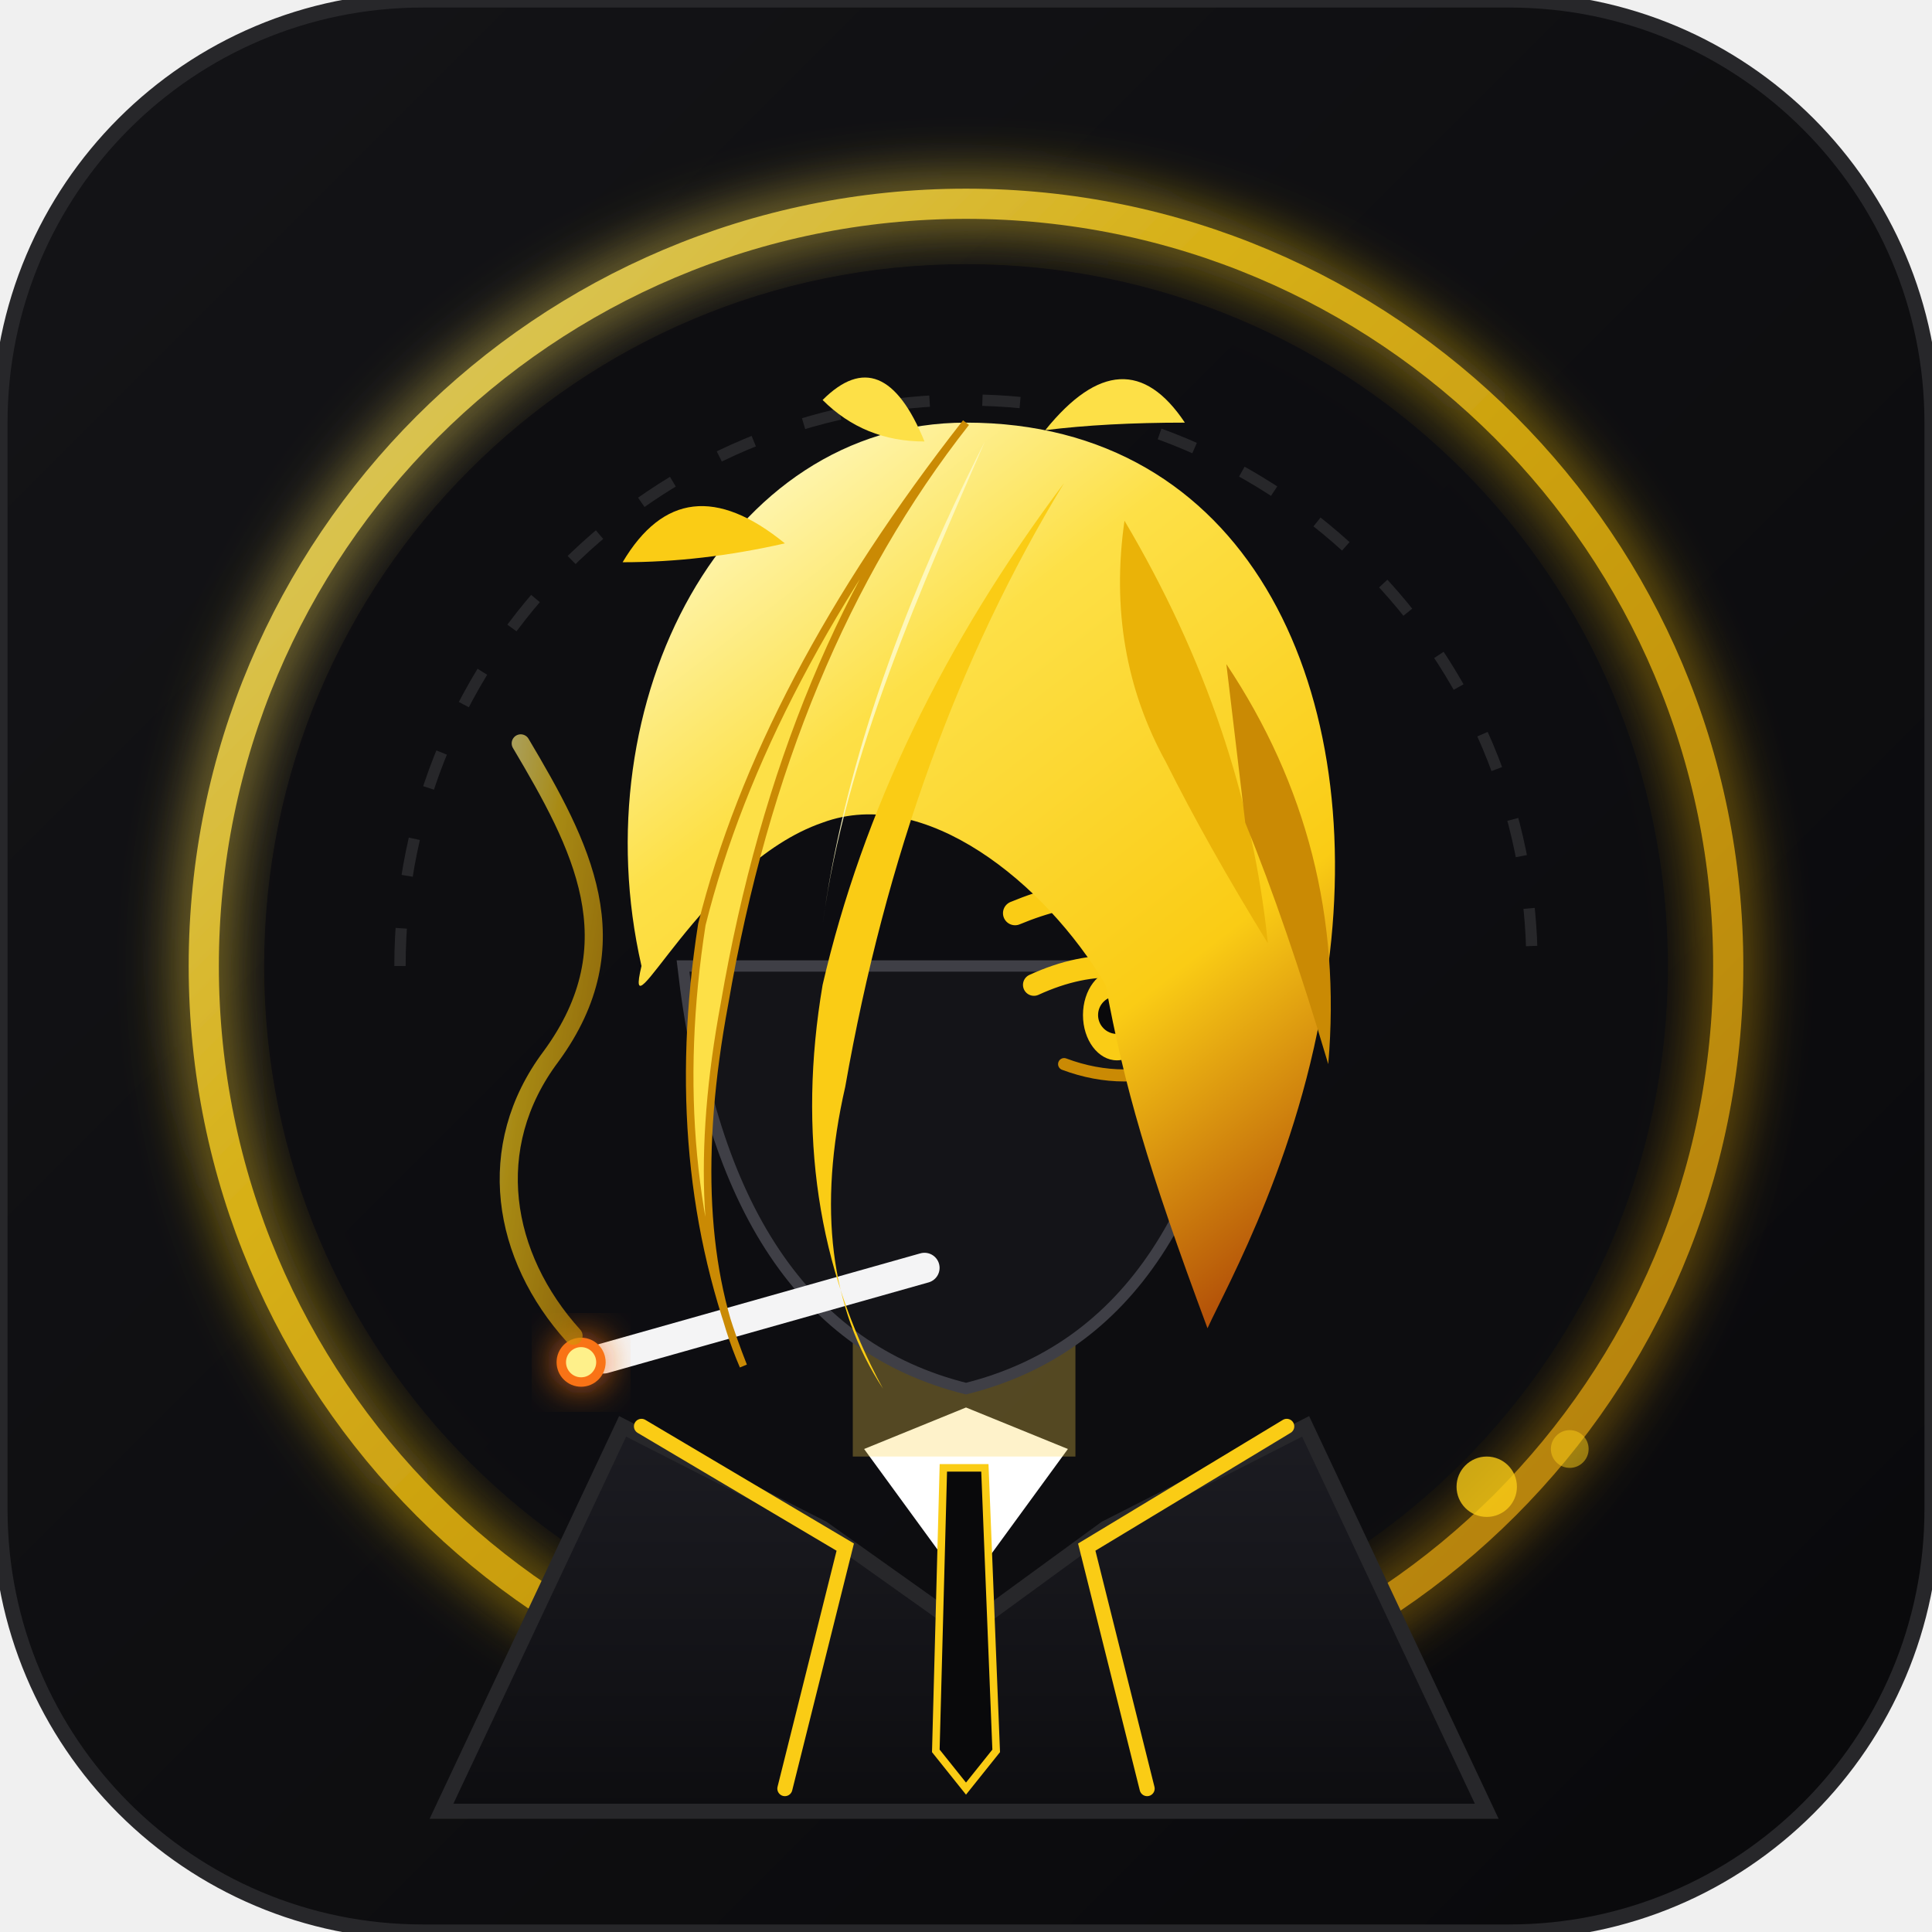
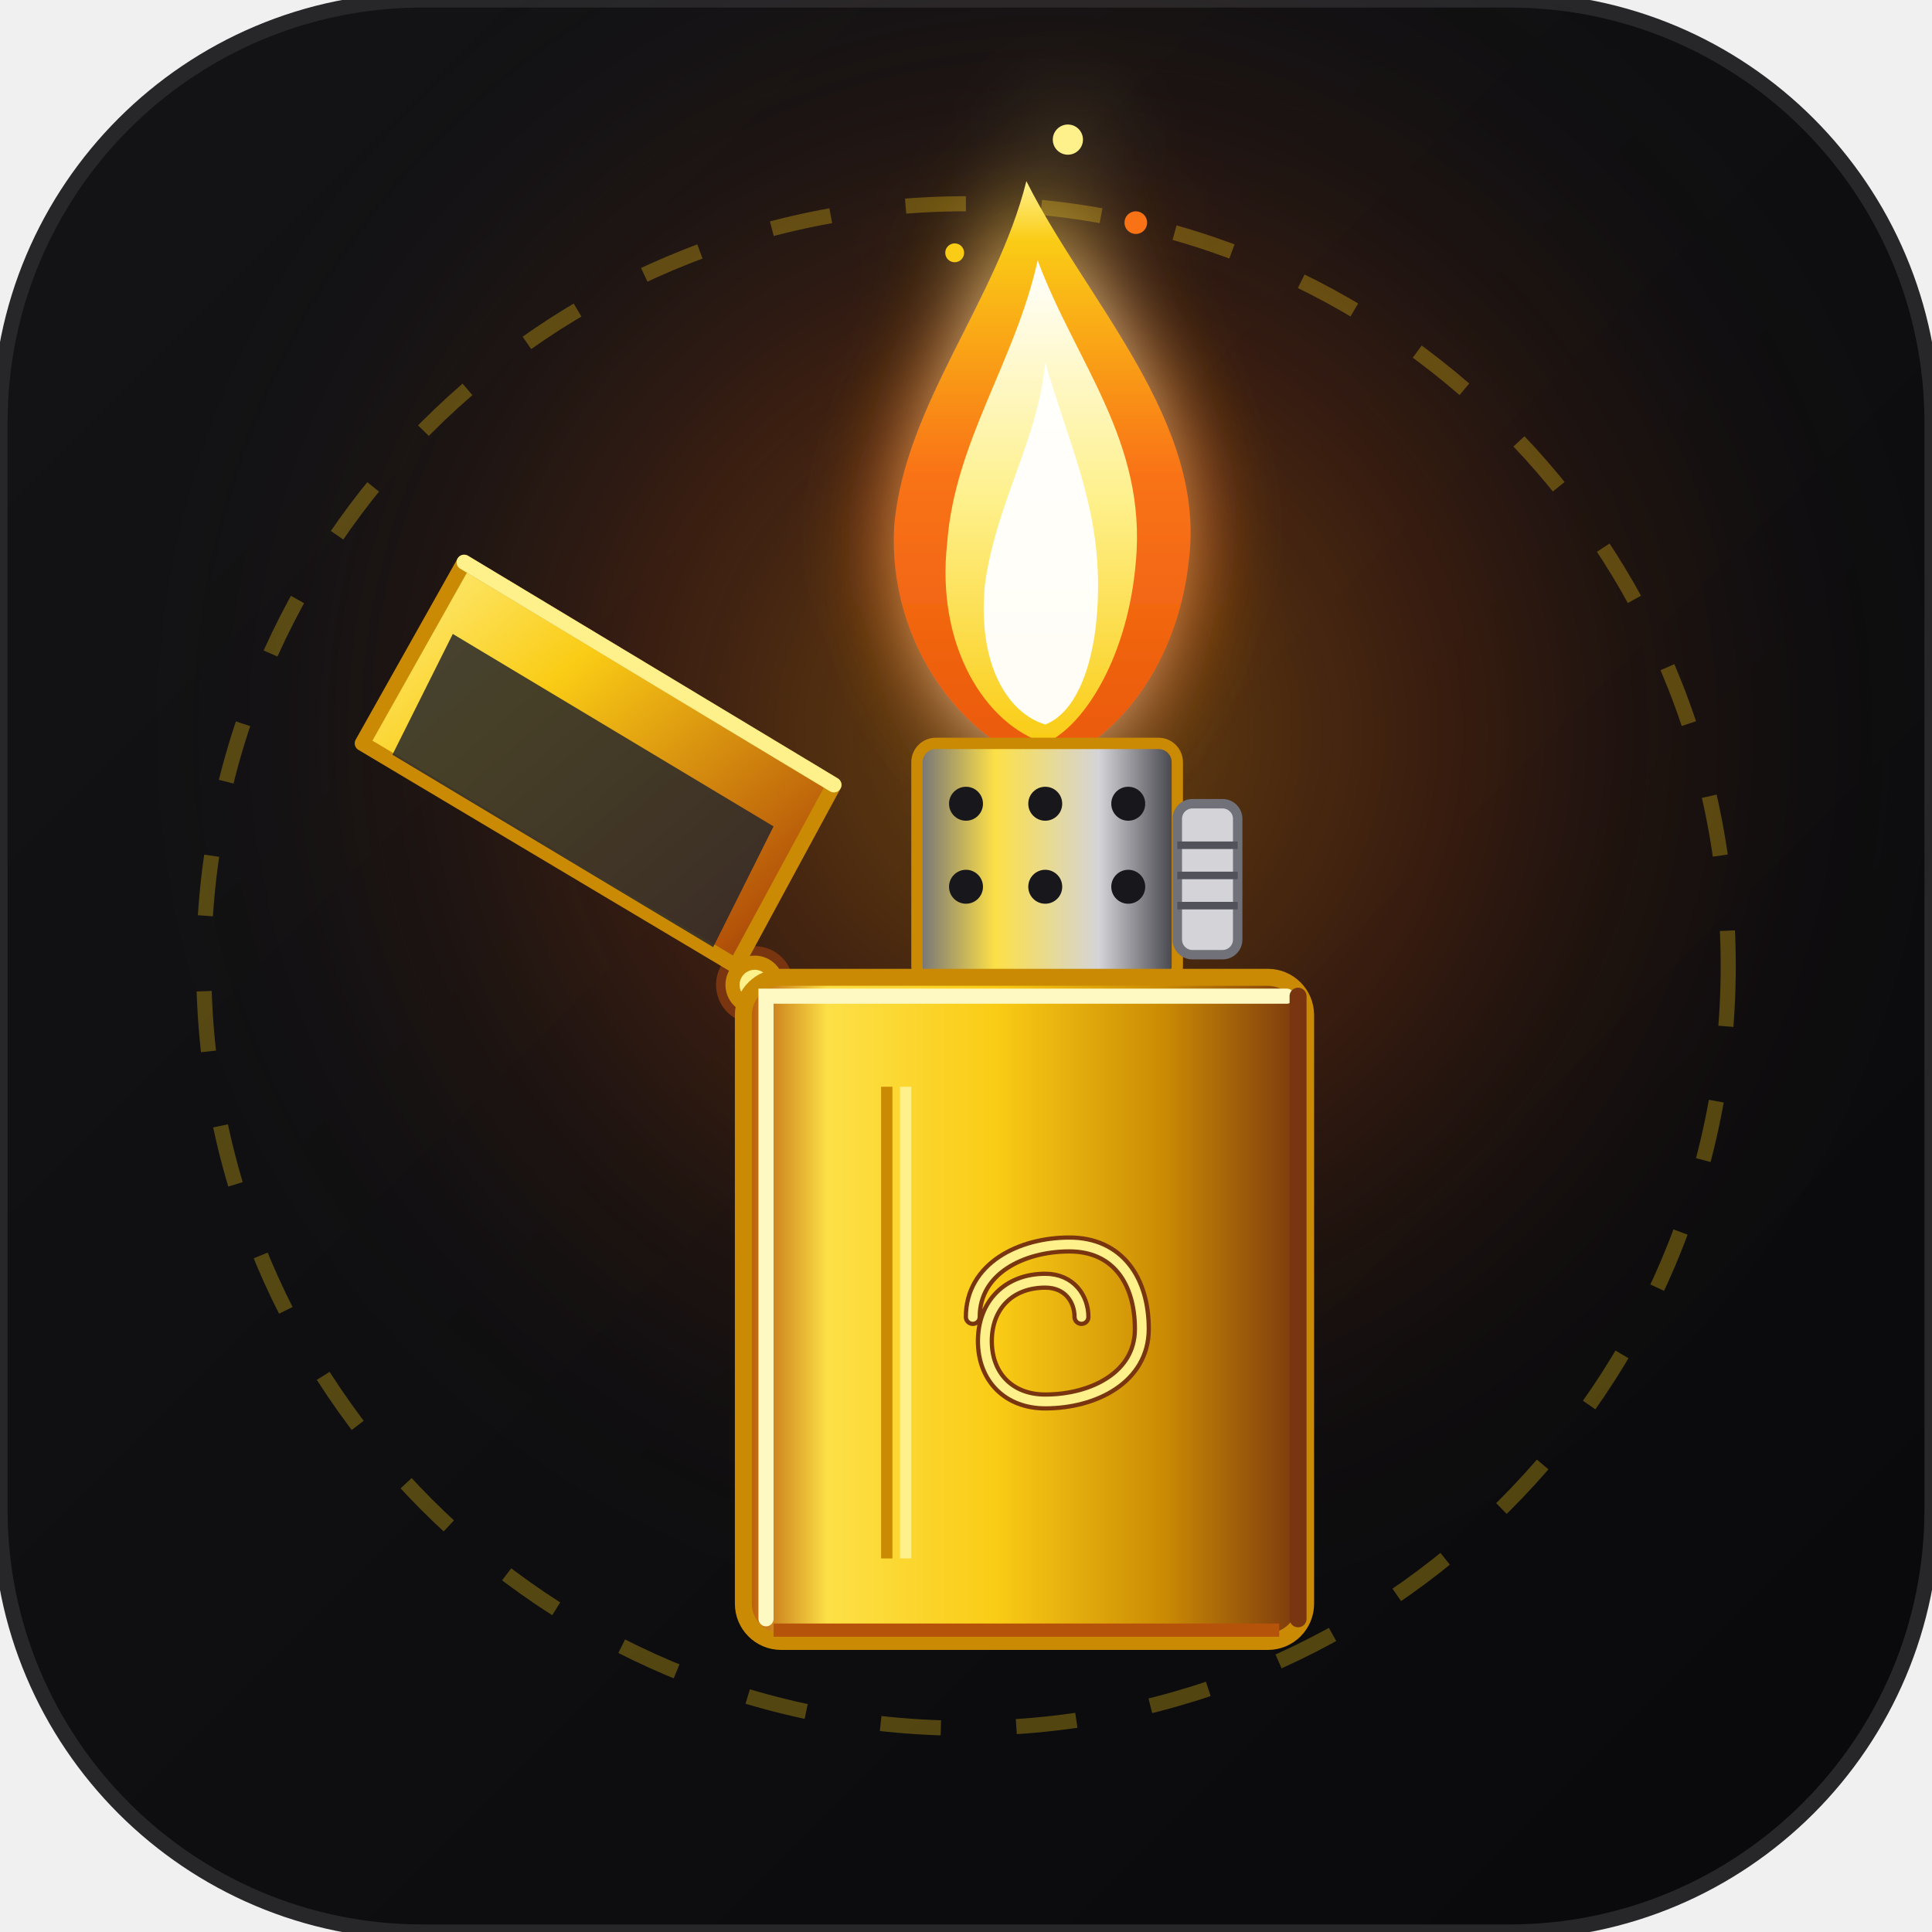
<svg xmlns="http://www.w3.org/2000/svg" viewBox="0 0 512 512" width="512" height="512">
  <defs>
    <linearGradient id="bgGrad512" x1="0%" y1="0%" x2="100%" y2="100%">
      <stop offset="0%" stop-color="#141417" />
      <stop offset="100%" stop-color="#09090b" />
    </linearGradient>
-     <linearGradient id="goldGrad512" x1="0%" y1="0%" x2="100%" y2="100%">
+     <radialGradient id="flameAura512" cx="54%" cy="38%" r="48%">
+       <stop offset="0%" stop-color="#f59e0b" stop-opacity="0.4" />
+       <stop offset="45%" stop-color="#ea580c" stop-opacity="0.18" />
+       <stop offset="100%" stop-color="#09090b" stop-opacity="0" />
+     </radialGradient>
+     <linearGradient id="lighterGold512" x1="0%" y1="0%" x2="100%" y2="0%">
+       <stop offset="0%" stop-color="#b45309" />
+       <stop offset="15%" stop-color="#fde047" />
+       <stop offset="45%" stop-color="#facc15" />
+       <stop offset="75%" stop-color="#ca8a04" />
+       <stop offset="100%" stop-color="#78350f" />
+     </linearGradient>
+     <linearGradient id="lidGold512" x1="0%" y1="0%" x2="100%" y2="100%">
      <stop offset="0%" stop-color="#fef08a" />
      <stop offset="35%" stop-color="#facc15" />
-       <stop offset="100%" stop-color="#ca8a04" />
+       <stop offset="85%" stop-color="#b45309" />
+       <stop offset="100%" stop-color="#78350f" />
    </linearGradient>
-     <linearGradient id="goldHairGrad512" x1="20%" y1="0%" x2="80%" y2="100%">
-       <stop offset="0%" stop-color="#fef9c3" />
+     <linearGradient id="chimneyGrad512" x1="0%" y1="0%" x2="100%" y2="0%">
+       <stop offset="0%" stop-color="#71717a" />
      <stop offset="30%" stop-color="#fde047" />
-       <stop offset="70%" stop-color="#facc15" />
-       <stop offset="100%" stop-color="#b45309" />
+       <stop offset="70%" stop-color="#d4d4d8" />
+       <stop offset="100%" stop-color="#3f3f46" />
    </linearGradient>
-     <linearGradient id="suitGrad512" x1="0%" y1="0%" x2="0%" y2="100%">
-       <stop offset="0%" stop-color="#1c1c22" />
-       <stop offset="100%" stop-color="#0d0d10" />
+     <linearGradient id="flameOuter512" x1="0%" y1="100%" x2="0%" y2="0%">
+       <stop offset="0%" stop-color="#ea580c" />
+       <stop offset="50%" stop-color="#f97316" />
+       <stop offset="90%" stop-color="#facc15" />
+       <stop offset="100%" stop-color="#fef08a" />
    </linearGradient>
-     <filter id="goldGlow512" x="-20%" y="-20%" width="140%" height="140%">
-       <feGaussianBlur stdDeviation="8" result="blur" />
-       <feComposite in="SourceGraphic" in2="blur" operator="over" />
-     </filter>
-     <filter id="emberGlow512" x="-50%" y="-50%" width="200%" height="200%">
-       <feGaussianBlur stdDeviation="5" result="blur" />
+     <linearGradient id="flameCore512" x1="0%" y1="100%" x2="0%" y2="0%">
+       <stop offset="0%" stop-color="#facc15" />
+       <stop offset="50%" stop-color="#fef08a" />
+       <stop offset="100%" stop-color="#ffffff" />
+     </linearGradient>
+     <filter id="flameGlow512" x="-40%" y="-40%" width="180%" height="180%">
+       <feGaussianBlur stdDeviation="12" result="blur" />
      <feComposite in="SourceGraphic" in2="blur" operator="over" />
    </filter>
  </defs>
  <rect width="512" height="512" rx="112" fill="url(#bgGrad512)" stroke="#27272a" stroke-width="4" />
-   <circle cx="256" cy="256" r="202" fill="none" stroke="url(#goldGrad512)" stroke-width="8" opacity="0.85" filter="url(#goldGlow512)" />
-   <circle cx="256" cy="256" r="186" fill="#0d0d11" opacity="0.9" />
-   <path d="M 106 256 A 150 150 0 0 1 406 256" fill="none" stroke="#27272a" stroke-width="3" stroke-dasharray="10 14" />
-   <path d="M 117 480 L 165 378 L 218 405 L 256 432 L 293 405 L 346 378 L 394 480 Z" fill="url(#suitGrad512)" stroke="#27272a" stroke-width="4" />
-   <polygon points="229,384 256,421 283,384 256,373" fill="#ffffff" />
-   <polygon points="250,389 261,389 264,464 256,474 248,464" fill="#09090b" stroke="#facc15" stroke-width="2" />
-   <path d="M 170 378 L 224 410 L 208 474" fill="none" stroke="#facc15" stroke-width="4" stroke-linecap="round" />
-   <path d="M 341 378 L 288 410 L 304 474" fill="none" stroke="#facc15" stroke-width="4" stroke-linecap="round" />
-   <path d="M 226 309 L 226 386 L 285 386 L 285 309 Z" fill="#fcd34d" opacity="0.3" />
-   <path d="M 181 256 Q 192 352 256 368 Q 320 352 330 256 Z" fill="#141418" stroke="#3f3f46" stroke-width="3" />
-   <line x1="245" y1="336" x2="160" y2="360" stroke="#f4f4f5" stroke-width="8" stroke-linecap="round" />
-   <circle cx="154" cy="361" r="6.5" fill="#f97316" filter="url(#emberGlow512)" />
-   <circle cx="154" cy="361" r="4" fill="#fef08a" />
-   <path d="M 152 354 C 133 333, 128 304, 146 280 C 168 250, 154 224, 138 197" fill="none" stroke="url(#goldGrad512)" stroke-width="4.8" stroke-linecap="round" opacity="0.65" />
-   <path d="M 274 261 Q 298 250 317 264" fill="none" stroke="#facc15" stroke-width="5.8" stroke-linecap="round" />
-   <ellipse cx="296" cy="269" rx="9" ry="12" fill="#facc15" />
-   <circle cx="296" cy="269" r="5" fill="#09090b" />
-   <circle cx="300" cy="265" r="2.5" fill="#ffffff" />
-   <path d="M 282 282 Q 298 288 314 282" fill="none" stroke="#ca8a04" stroke-width="3.2" stroke-linecap="round" />
-   <path d="M 269 242 Q 293 232 314 240" fill="none" stroke="#facc15" stroke-width="6.4" stroke-linecap="round" />
-   <path d="M 314 240 C 325 242, 330 234, 325 226 C 317 221, 309 229, 314 234" fill="none" stroke="#facc15" stroke-width="5.8" stroke-linecap="round" />
-   <path d="M 170 256 C 154 186, 192 112, 256 112 C 330 112, 362 181, 352 256 C 346 304, 325 341, 320 352 C 304 309, 298 288, 293 261 C 277 234, 245 208, 218 218 C 186 229, 165 277, 170 256 Z" fill="url(#goldHairGrad512)" />
-   <path d="M 256 112 Q 208 173 192 266 Q 181 325 197 362 Q 176 309 186 245 Q 202 181 256 112 Z" fill="#fde047" stroke="#ca8a04" stroke-width="2" />
-   <path d="M 282 128 Q 240 197 224 288 Q 213 336 234 368 Q 208 320 218 261 Q 234 192 282 128 Z" fill="#facc15" />
-   <path d="M 261 117 Q 226 186 218 245 C 224 200, 245 154, 261 117 Z" fill="#fef9c3" opacity="0.9" />
-   <path d="M 298 138 Q 330 192 336 250 Q 320 224 309 202 Q 293 173 298 138 Z" fill="#eab308" />
-   <path d="M 325 176 Q 357 224 352 282 Q 341 245 330 218 Z" fill="#ca8a04" />
-   <path d="M 208 144 Q 181 122 165 149 Q 186 149 208 144 Z" fill="#facc15" />
-   <path d="M 245 117 Q 234 90 218 106 Q 229 117 245 117 Z" fill="#fde047" />
-   <path d="M 277 114 Q 298 88 314 112 Q 293 112 277 114 Z" fill="#fde047" />
-   <circle cx="394" cy="394" r="8" fill="#facc15" opacity="0.8" />
-   <circle cx="416" cy="384" r="5" fill="#facc15" opacity="0.5" />
+   <rect width="512" height="512" rx="112" fill="url(#flameAura512)" />
+   <circle cx="256" cy="256" r="202" fill="none" stroke="#facc15" stroke-width="4" opacity="0.3" stroke-dasharray="16 20" />
+   <g filter="url(#flameGlow512)">
+     <path d="M 277 203 C 256 197, 235 171, 237 139 C 240 107, 264 80, 272 48 C 288 80, 320 112, 315 149 C 312 176, 296 197, 277 203 Z" fill="url(#flameOuter512)" />
+     <path d="M 277 197 C 261 192, 248 171, 251 144 C 253 117, 269 96, 275 69 C 285 96, 304 117, 301 149 C 299 173, 288 192, 277 197 Z" fill="url(#flameCore512)" />
+     <path d="M 277 192 C 267 189, 259 176, 261 155 C 264 133, 275 117, 277 96 C 283 117, 291 133, 291 155 C 291 176, 285 189, 277 192 Z" fill="#ffffff" opacity="0.95" />
+     <circle cx="283" cy="37" r="4" fill="#fef08a" />
+     <circle cx="301" cy="59" r="3" fill="#f97316" />
+     <circle cx="253" cy="67" r="2.5" fill="#facc15" />
+   </g>
+   <g id="chimney512">
+     <rect x="243" y="197" width="69" height="64" rx="5" fill="url(#chimneyGrad512)" stroke="#ca8a04" stroke-width="3" />
+     <circle cx="256" cy="213" r="4.5" fill="#18181c" />
+     <circle cx="277" cy="213" r="4.5" fill="#18181c" />
+     <circle cx="299" cy="213" r="4.5" fill="#18181c" />
+     <circle cx="256" cy="235" r="4.5" fill="#18181c" />
+     <circle cx="277" cy="235" r="4.5" fill="#18181c" />
+     <circle cx="299" cy="235" r="4.5" fill="#18181c" />
+     <rect x="312" y="213" width="16" height="40" rx="4" fill="#d4d4d8" stroke="#71717a" stroke-width="2.5" />
+     <line x1="312" y1="224" x2="328" y2="224" stroke="#52525b" stroke-width="2" />
+     <line x1="312" y1="232" x2="328" y2="232" stroke="#52525b" stroke-width="2" />
+     <line x1="312" y1="240" x2="328" y2="240" stroke="#52525b" stroke-width="2" />
+   </g>
+   <g id="open-lid512">
+     <circle cx="200" cy="261" r="9" fill="#ca8a04" stroke="#78350f" stroke-width="2.5" />
+     <circle cx="200" cy="261" r="4" fill="#fef08a" />
+     <polygon points="195,256 96,197 123,149 221,208" fill="url(#lidGold512)" stroke="#ca8a04" stroke-width="4" stroke-linejoin="round" />
+     <polygon points="189,251 104,200 120,168 205,219" fill="#27272a" opacity="0.85" />
+     <line x1="123" y1="149" x2="221" y2="208" stroke="#fef08a" stroke-width="4" stroke-linecap="round" />
+   </g>
+   <g id="lighter-body512">
+     <rect x="197" y="259" width="149" height="176" rx="10" fill="url(#lighterGold512)" stroke="#ca8a04" stroke-width="4.5" />
+     <path d="M 203 429 L 203 264 L 341 264" fill="none" stroke="#fef9c3" stroke-width="4" stroke-linecap="round" />
+     <line x1="344" y1="264" x2="344" y2="429" stroke="#78350f" stroke-width="4.5" stroke-linecap="round" />
+     <line x1="235" y1="288" x2="235" y2="413" stroke="#ca8a04" stroke-width="3" />
+     <line x1="240" y1="288" x2="240" y2="413" stroke="#fef08a" stroke-width="3" />
+     <g transform="translate(277, 349) scale(1.6)">
+       <path d="M -12 0 C -12 -8, -4 -12, 4 -12 C 12 -12, 16 -6, 16 2 C 16 10, 8 14, 0 14 C -6 14, -10 10, -10 4 C -10 -2, -6 -6, 0 -6 C 4 -6, 6 -3, 6 0" fill="none" stroke="#78350f" stroke-width="3" stroke-linecap="round" />
+       <path d="M -12 0 C -12 -8, -4 -12, 4 -12 C 12 -12, 16 -6, 16 2 C 16 10, 8 14, 0 14 C -6 14, -10 10, -10 4 C -10 -2, -6 -6, 0 -6 C 4 -6, 6 -3, 6 0" fill="none" stroke="#fef08a" stroke-width="1.6" stroke-linecap="round" />
+     </g>
+     <line x1="205" y1="432" x2="339" y2="432" stroke="#b45309" stroke-width="3.5" />
+   </g>
</svg>
